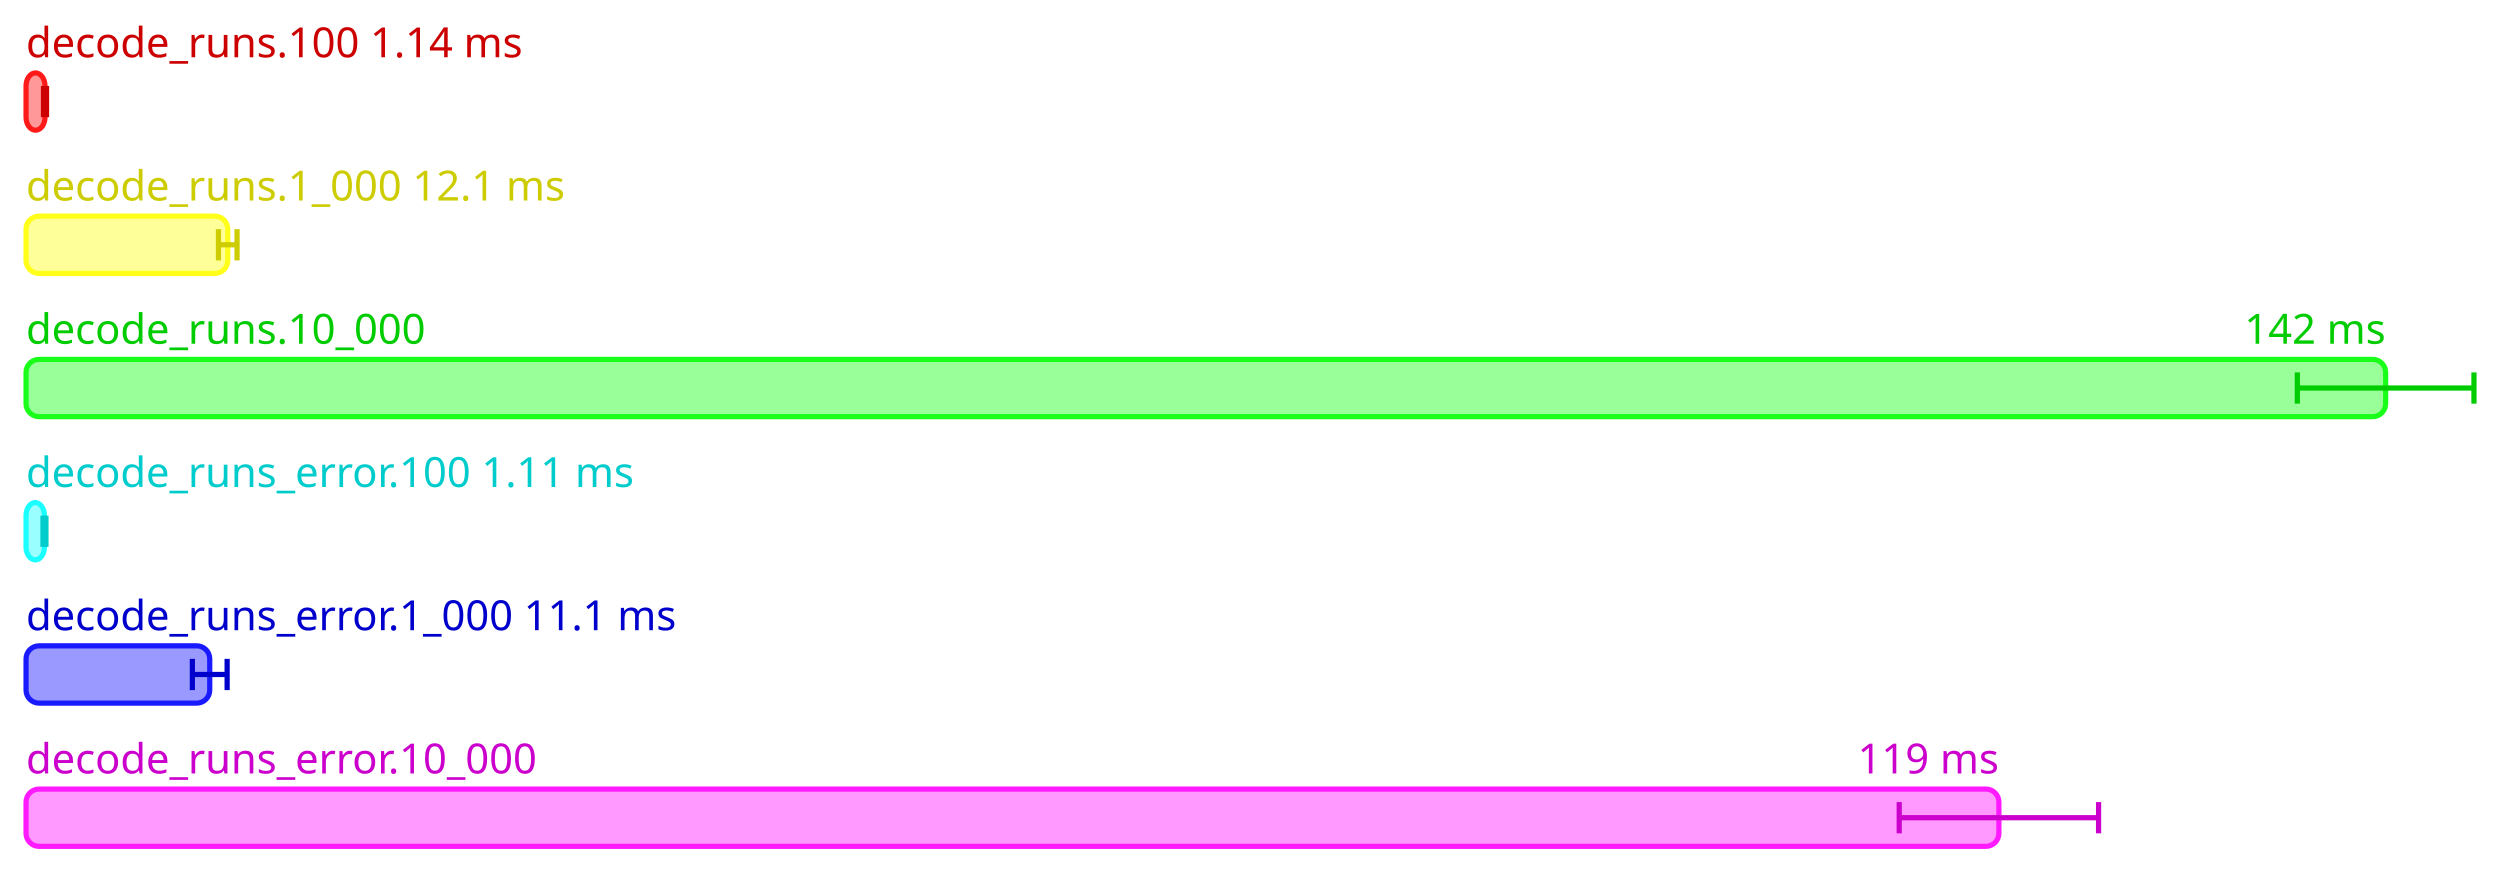
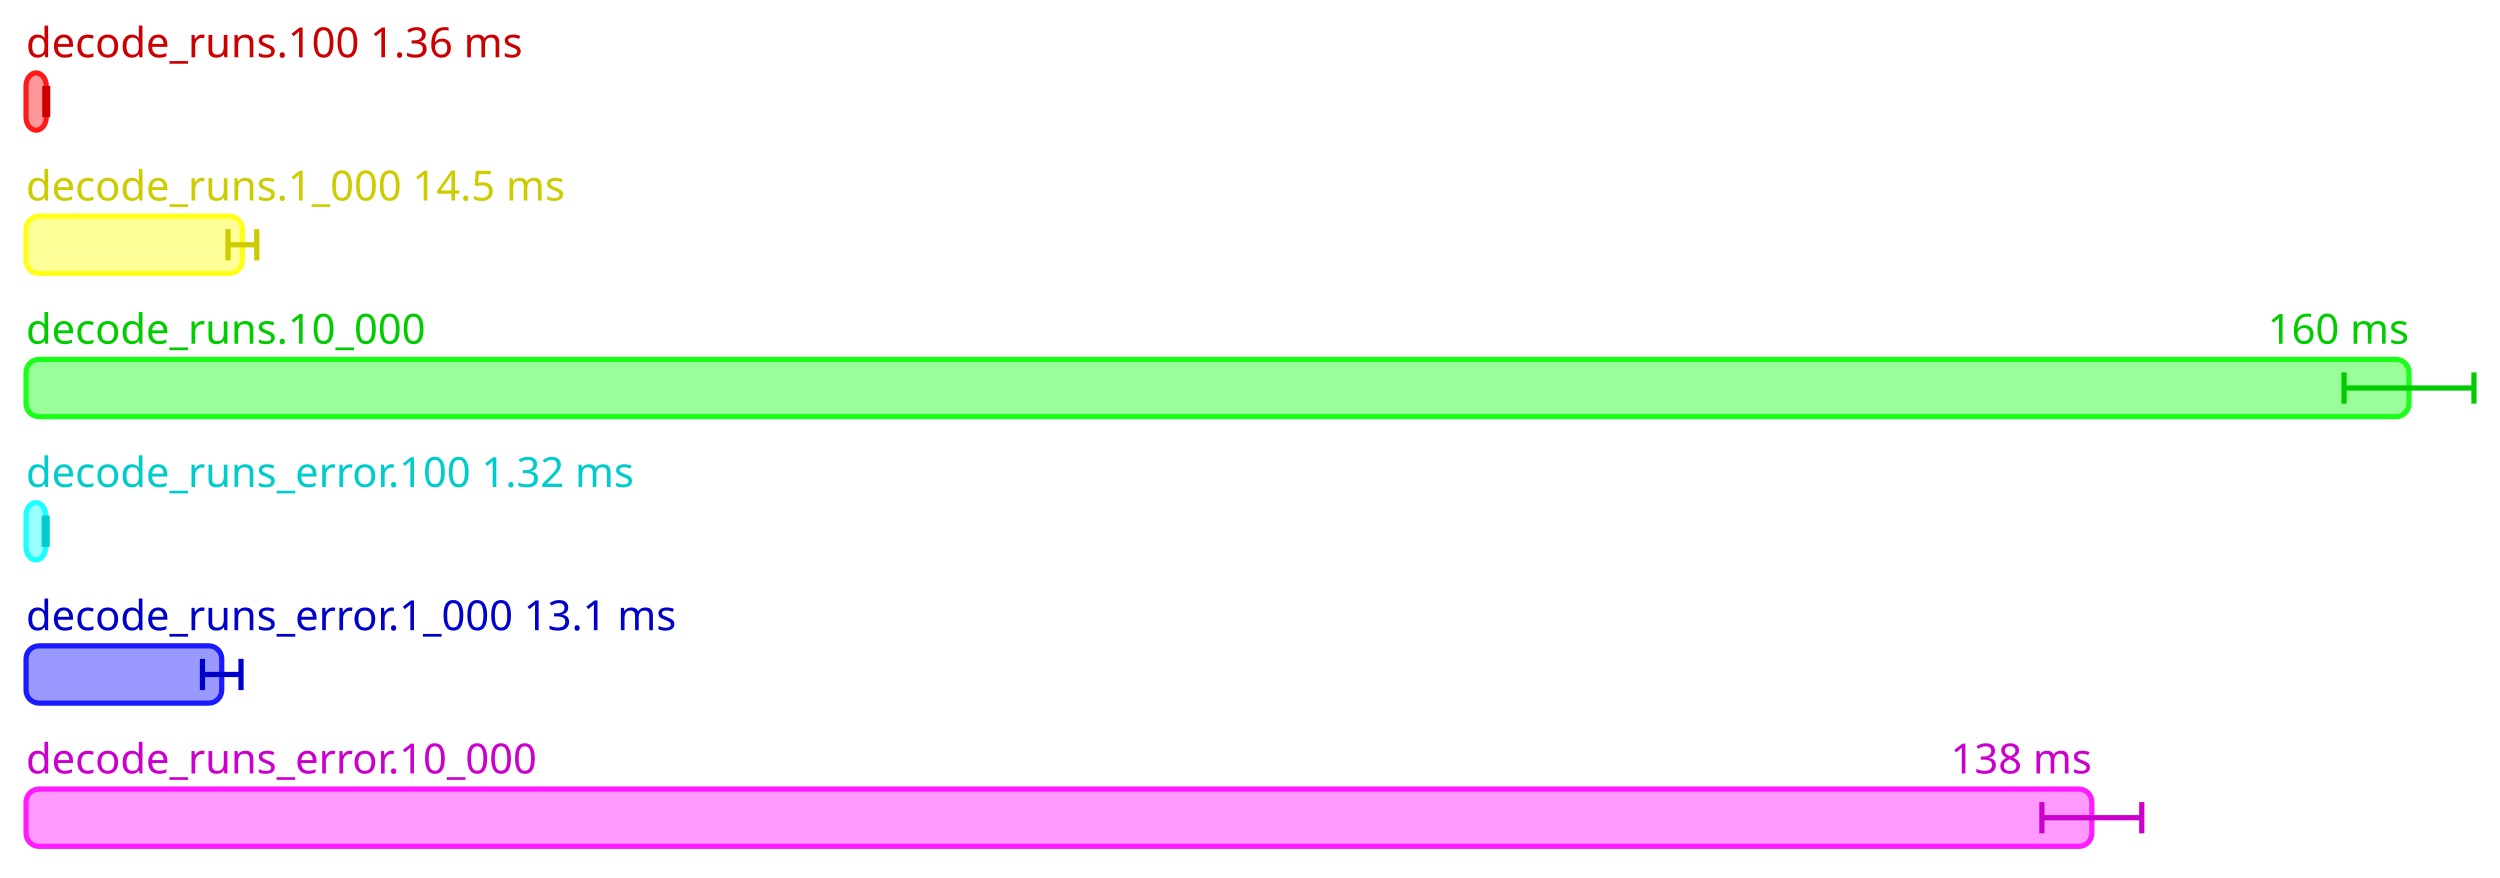
<svg xmlns="http://www.w3.org/2000/svg" height="337" width="960.0" font-size="16" font-family="sans-serif" stroke-width="2">
  <g transform="translate(10.0 0)">
-     <text fill="hsl(0, 100%, 40%)" y="22">decode_runs.100 1.14 ms</text>
+     <text fill="hsl(0, 100%, 40%)" y="22">decode_runs.100 1.36 ms</text>
    <g>
-       <rect y="28" rx="5" height="22" width="7.281" fill="hsl(0, 100%, 80%)" stroke="hsl(0, 100%, 55%)" />
+       <rect y="28" rx="5" height="22" width="7.764" fill="hsl(0, 100%, 80%)" stroke="hsl(0, 100%, 55%)" />
      <g stroke="hsl(0, 100%, 40%)">
-         <line x1="6.692" x2="7.869" y1="39" y2="39" />
-         <line x1="6.692" x2="6.692" y1="33" y2="45" />
-         <line x1="7.869" x2="7.869" y1="33" y2="45" />
+         <line x1="7.217" x2="8.311" y1="39" y2="39" />
+         <line x1="7.217" x2="7.217" y1="33" y2="45" />
+         <line x1="8.311" x2="8.311" y1="33" y2="45" />
      </g>
    </g>
-     <text fill="hsl(60, 100%, 40%)" y="77">decode_runs.1_000 12.1 ms</text>
+     <text fill="hsl(60, 100%, 40%)" y="77">decode_runs.1_000 14.5 ms</text>
    <g>
-       <rect y="83" rx="5" height="22" width="77.456" fill="hsl(60, 100%, 80%)" stroke="hsl(60, 100%, 55%)" />
+       <rect y="83" rx="5" height="22" width="83.073" fill="hsl(60, 100%, 80%)" stroke="hsl(60, 100%, 55%)" />
      <g stroke="hsl(60, 100%, 40%)">
-         <line x1="73.884" x2="81.028" y1="94" y2="94" />
-         <line x1="73.884" x2="73.884" y1="88" y2="100" />
-         <line x1="81.028" x2="81.028" y1="88" y2="100" />
+         <line x1="77.552" x2="88.593" y1="94" y2="94" />
+         <line x1="77.552" x2="77.552" y1="88" y2="100" />
+         <line x1="88.593" x2="88.593" y1="88" y2="100" />
      </g>
    </g>
    <g fill="hsl(120, 100%, 40%)">
      <text y="132">decode_runs.10_000</text>
-       <text y="132" x="906.088" text-anchor="end">142  ms</text>
+       <text y="132" x="915.063" text-anchor="end">160  ms</text>
    </g>
    <g>
-       <rect y="138" rx="5" height="22" width="906.088" fill="hsl(120, 100%, 80%)" stroke="hsl(120, 100%, 55%)" />
+       <rect y="138" rx="5" height="22" width="915.063" fill="hsl(120, 100%, 80%)" stroke="hsl(120, 100%, 55%)" />
      <g stroke="hsl(120, 100%, 40%)">
-         <line x1="872.176" x2="940.0" y1="149" y2="149" />
-         <line x1="872.176" x2="872.176" y1="143" y2="155" />
+         <line x1="890.126" x2="940.0" y1="149" y2="149" />
+         <line x1="890.126" x2="890.126" y1="143" y2="155" />
        <line x1="940.0" x2="940.0" y1="143" y2="155" />
      </g>
    </g>
-     <text fill="hsl(180, 100%, 40%)" y="187">decode_runs_error.100 1.11 ms</text>
+     <text fill="hsl(180, 100%, 40%)" y="187">decode_runs_error.100 1.32 ms</text>
    <g>
-       <rect y="193" rx="5" height="22" width="7.074" fill="hsl(180, 100%, 80%)" stroke="hsl(180, 100%, 55%)" />
+       <rect y="193" rx="5" height="22" width="7.546" fill="hsl(180, 100%, 80%)" stroke="hsl(180, 100%, 55%)" />
      <g stroke="hsl(180, 100%, 40%)">
-         <line x1="6.508" x2="7.64" y1="204" y2="204" />
-         <line x1="6.508" x2="6.508" y1="198" y2="210" />
-         <line x1="7.64" x2="7.64" y1="198" y2="210" />
+         <line x1="6.976" x2="8.117" y1="204" y2="204" />
+         <line x1="6.976" x2="6.976" y1="198" y2="210" />
+         <line x1="8.117" x2="8.117" y1="198" y2="210" />
      </g>
    </g>
-     <text fill="hsl(240, 100%, 40%)" y="242">decode_runs_error.1_000 11.1 ms</text>
+     <text fill="hsl(240, 100%, 40%)" y="242">decode_runs_error.1_000 13.1 ms</text>
    <g>
-       <rect y="248" rx="5" height="22" width="70.541" fill="hsl(240, 100%, 80%)" stroke="hsl(240, 100%, 55%)" />
+       <rect y="248" rx="5" height="22" width="75.148" fill="hsl(240, 100%, 80%)" stroke="hsl(240, 100%, 55%)" />
      <g stroke="hsl(240, 100%, 40%)">
-         <line x1="63.865" x2="77.218" y1="259" y2="259" />
-         <line x1="63.865" x2="63.865" y1="253" y2="265" />
-         <line x1="77.218" x2="77.218" y1="253" y2="265" />
+         <line x1="67.745" x2="82.551" y1="259" y2="259" />
+         <line x1="67.745" x2="67.745" y1="253" y2="265" />
+         <line x1="82.551" x2="82.551" y1="253" y2="265" />
      </g>
    </g>
    <g fill="hsl(300, 100%, 40%)">
      <text y="297">decode_runs_error.10_000</text>
-       <text y="297" x="757.577" text-anchor="end">119  ms</text>
+       <text y="297" x="793.263" text-anchor="end">138  ms</text>
    </g>
    <g>
-       <rect y="303" rx="5" height="22" width="757.577" fill="hsl(300, 100%, 80%)" stroke="hsl(300, 100%, 55%)" />
+       <rect y="303" rx="5" height="22" width="793.263" fill="hsl(300, 100%, 80%)" stroke="hsl(300, 100%, 55%)" />
      <g stroke="hsl(300, 100%, 40%)">
-         <line x1="719.302" x2="795.853" y1="314" y2="314" />
-         <line x1="719.302" x2="719.302" y1="308" y2="320" />
-         <line x1="795.853" x2="795.853" y1="308" y2="320" />
+         <line x1="774.091" x2="812.436" y1="314" y2="314" />
+         <line x1="774.091" x2="774.091" y1="308" y2="320" />
+         <line x1="812.436" x2="812.436" y1="308" y2="320" />
      </g>
    </g>
  </g>
</svg>
